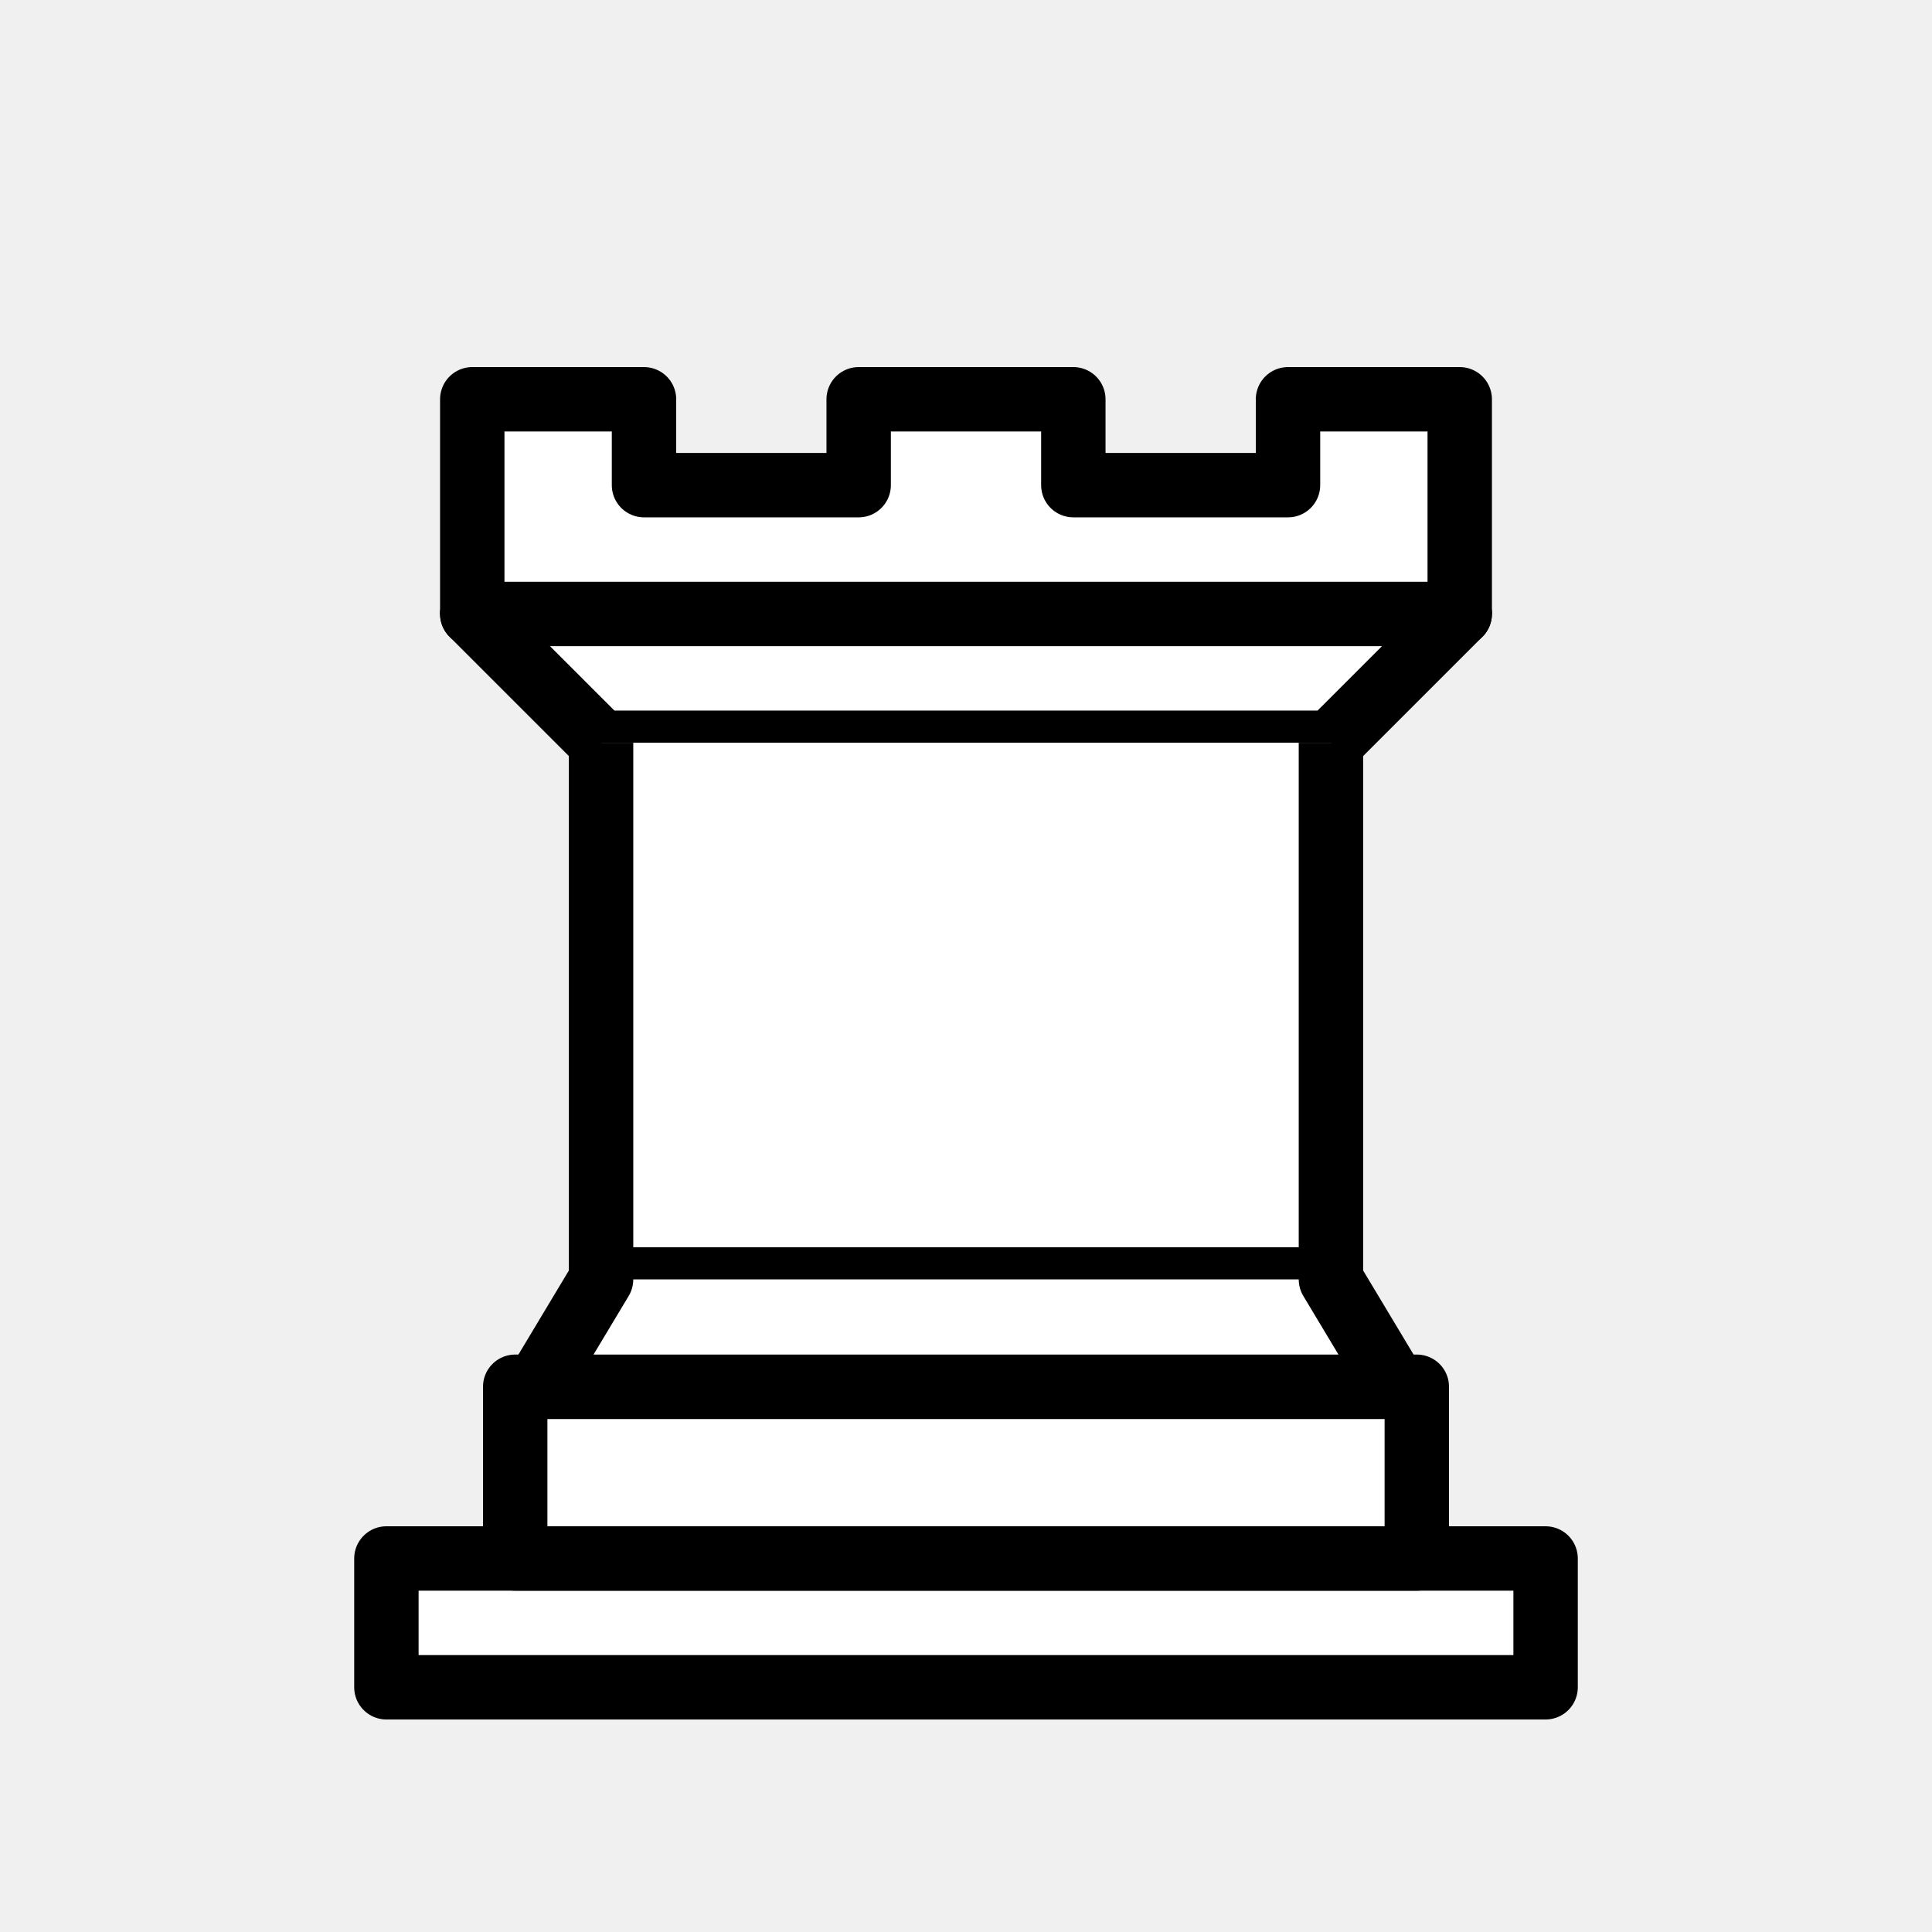
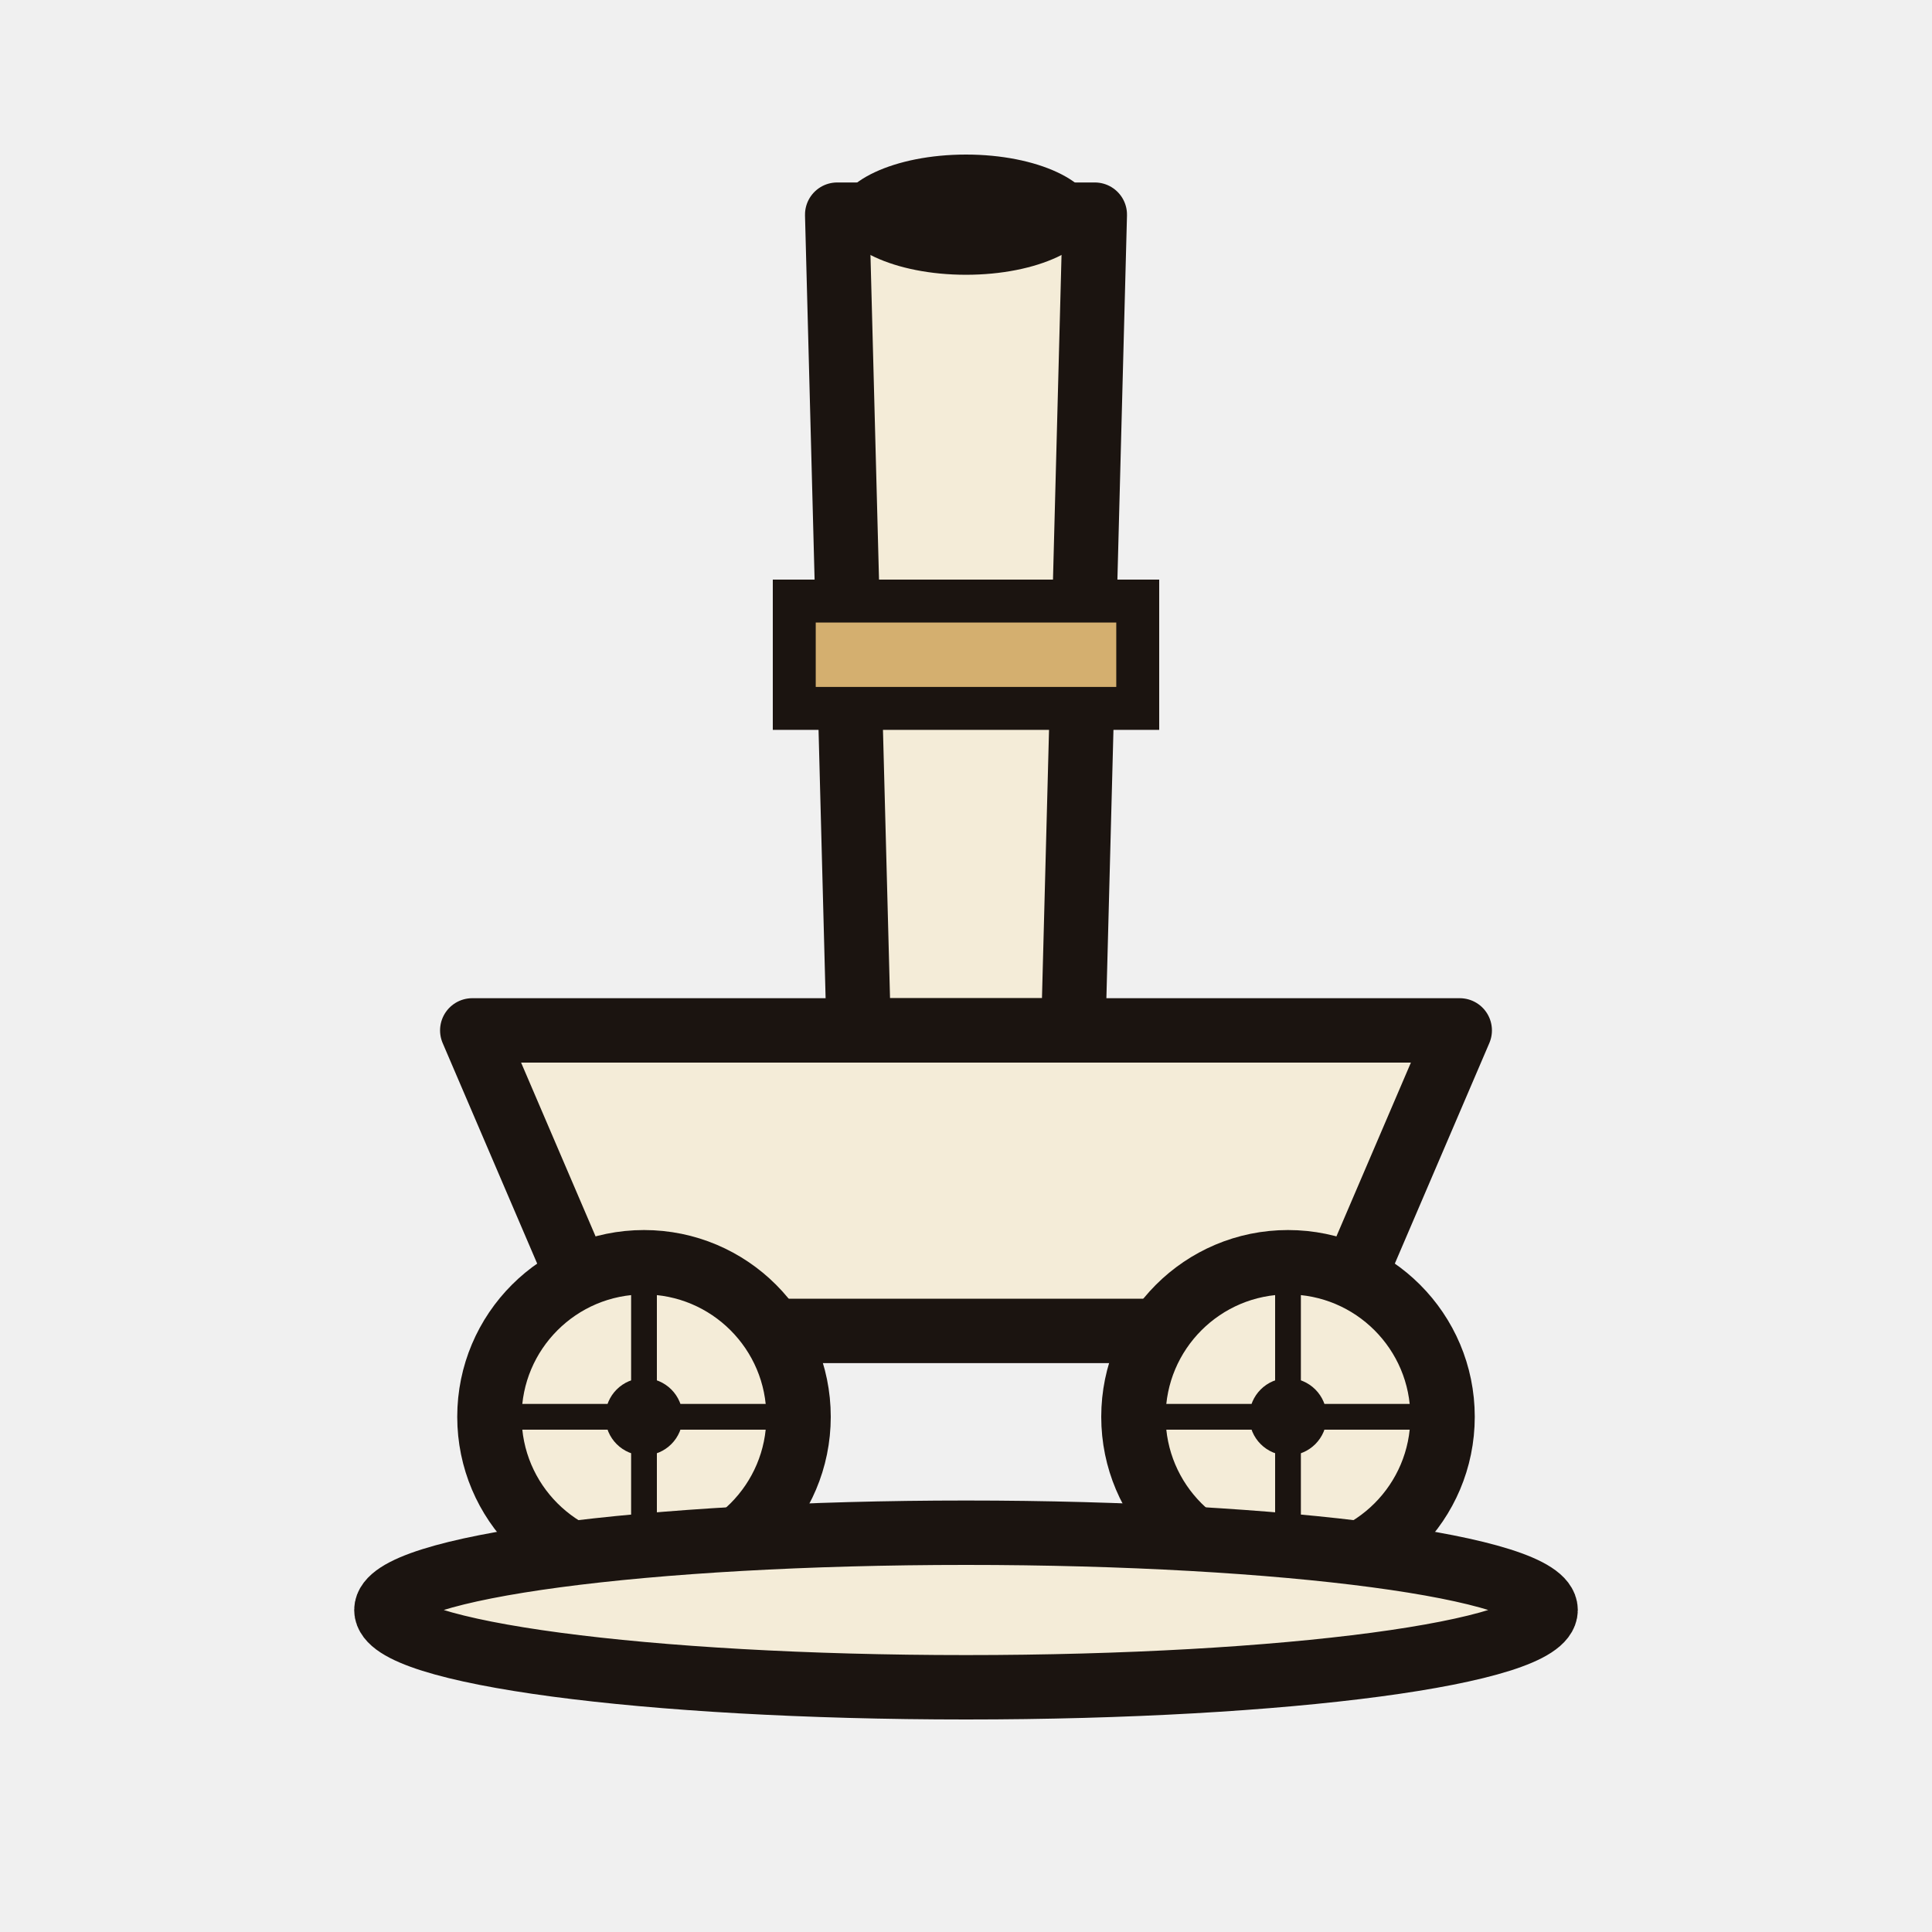
- <svg xmlns="http://www.w3.org/2000/svg" version="1.1" width="45" height="45">
-   <g style="opacity:1; fill:#ffffff; fill-opacity:1; fill-rule:evenodd; stroke:#000000; stroke-width:1.5; stroke-linecap:round;stroke-linejoin:round;stroke-miterlimit:4; stroke-dasharray:none; stroke-opacity:1;" transform="translate(0,0.3)">
-     <path d="M 9,39 L 36,39 L 36,36 L 9,36 L 9,39 z " style="stroke-linecap:butt;" />
-     <path d="M 12,36 L 12,32 L 33,32 L 33,36 L 12,36 z " style="stroke-linecap:butt;" />
-     <path d="M 11,14 L 11,9 L 15,9 L 15,11 L 20,11 L 20,9 L 25,9 L 25,11 L 30,11 L 30,9 L 34,9 L 34,14" style="stroke-linecap:butt;" />
-     <path d="M 34,14 L 31,17 L 14,17 L 11,14" />
-     <path d="M 31,17 L 31,29.5 L 14,29.5 L 14,17" style="stroke-linecap:butt; stroke-linejoin:miter;" />
-     <path d="M 31,29.5 L 32.5,32 L 12.5,32 L 14,29.5" />
-     <path d="M 11,14 L 34,14" style="fill:none; stroke:#000000; stroke-linejoin:miter;" />
+ <svg xmlns="http://www.w3.org/2000/svg" viewBox="0 0 45 45">
+   <g fill="#F4ECD8" stroke="#1B1410" stroke-width="1.5" stroke-linejoin="round">
+     <path d="M 19.5 5 L 25.5 5 L 25 24 L 20 24 Z" />
+     <path d="M 11 24 L 34 24 L 31 31 L 14 31 Z" />
+     <circle cx="15" cy="33" r="3.6" />
+     <circle cx="30" cy="33" r="3.6" />
+     <ellipse cx="22.5" cy="37.5" rx="13.5" ry="1.8" />
  </g>
+   <ellipse cx="22.5" cy="5" rx="3" ry="1.4" fill="#1B1410" />
+   <rect x="18.5" y="14" width="8" height="2.5" fill="#D4AF6F" stroke="#1B1410" stroke-width="1" />
+   <circle cx="15" cy="33" r="0.9" fill="#1B1410" />
+   <circle cx="30" cy="33" r="0.9" fill="#1B1410" />
+   <line x1="15" y1="29.5" x2="15" y2="36.5" stroke="#1B1410" stroke-width="0.6" />
+   <line x1="11.5" y1="33" x2="18.5" y2="33" stroke="#1B1410" stroke-width="0.6" />
+   <line x1="30" y1="29.5" x2="30" y2="36.5" stroke="#1B1410" stroke-width="0.6" />
+   <line x1="26.5" y1="33" x2="33.5" y2="33" stroke="#1B1410" stroke-width="0.6" />
</svg>
